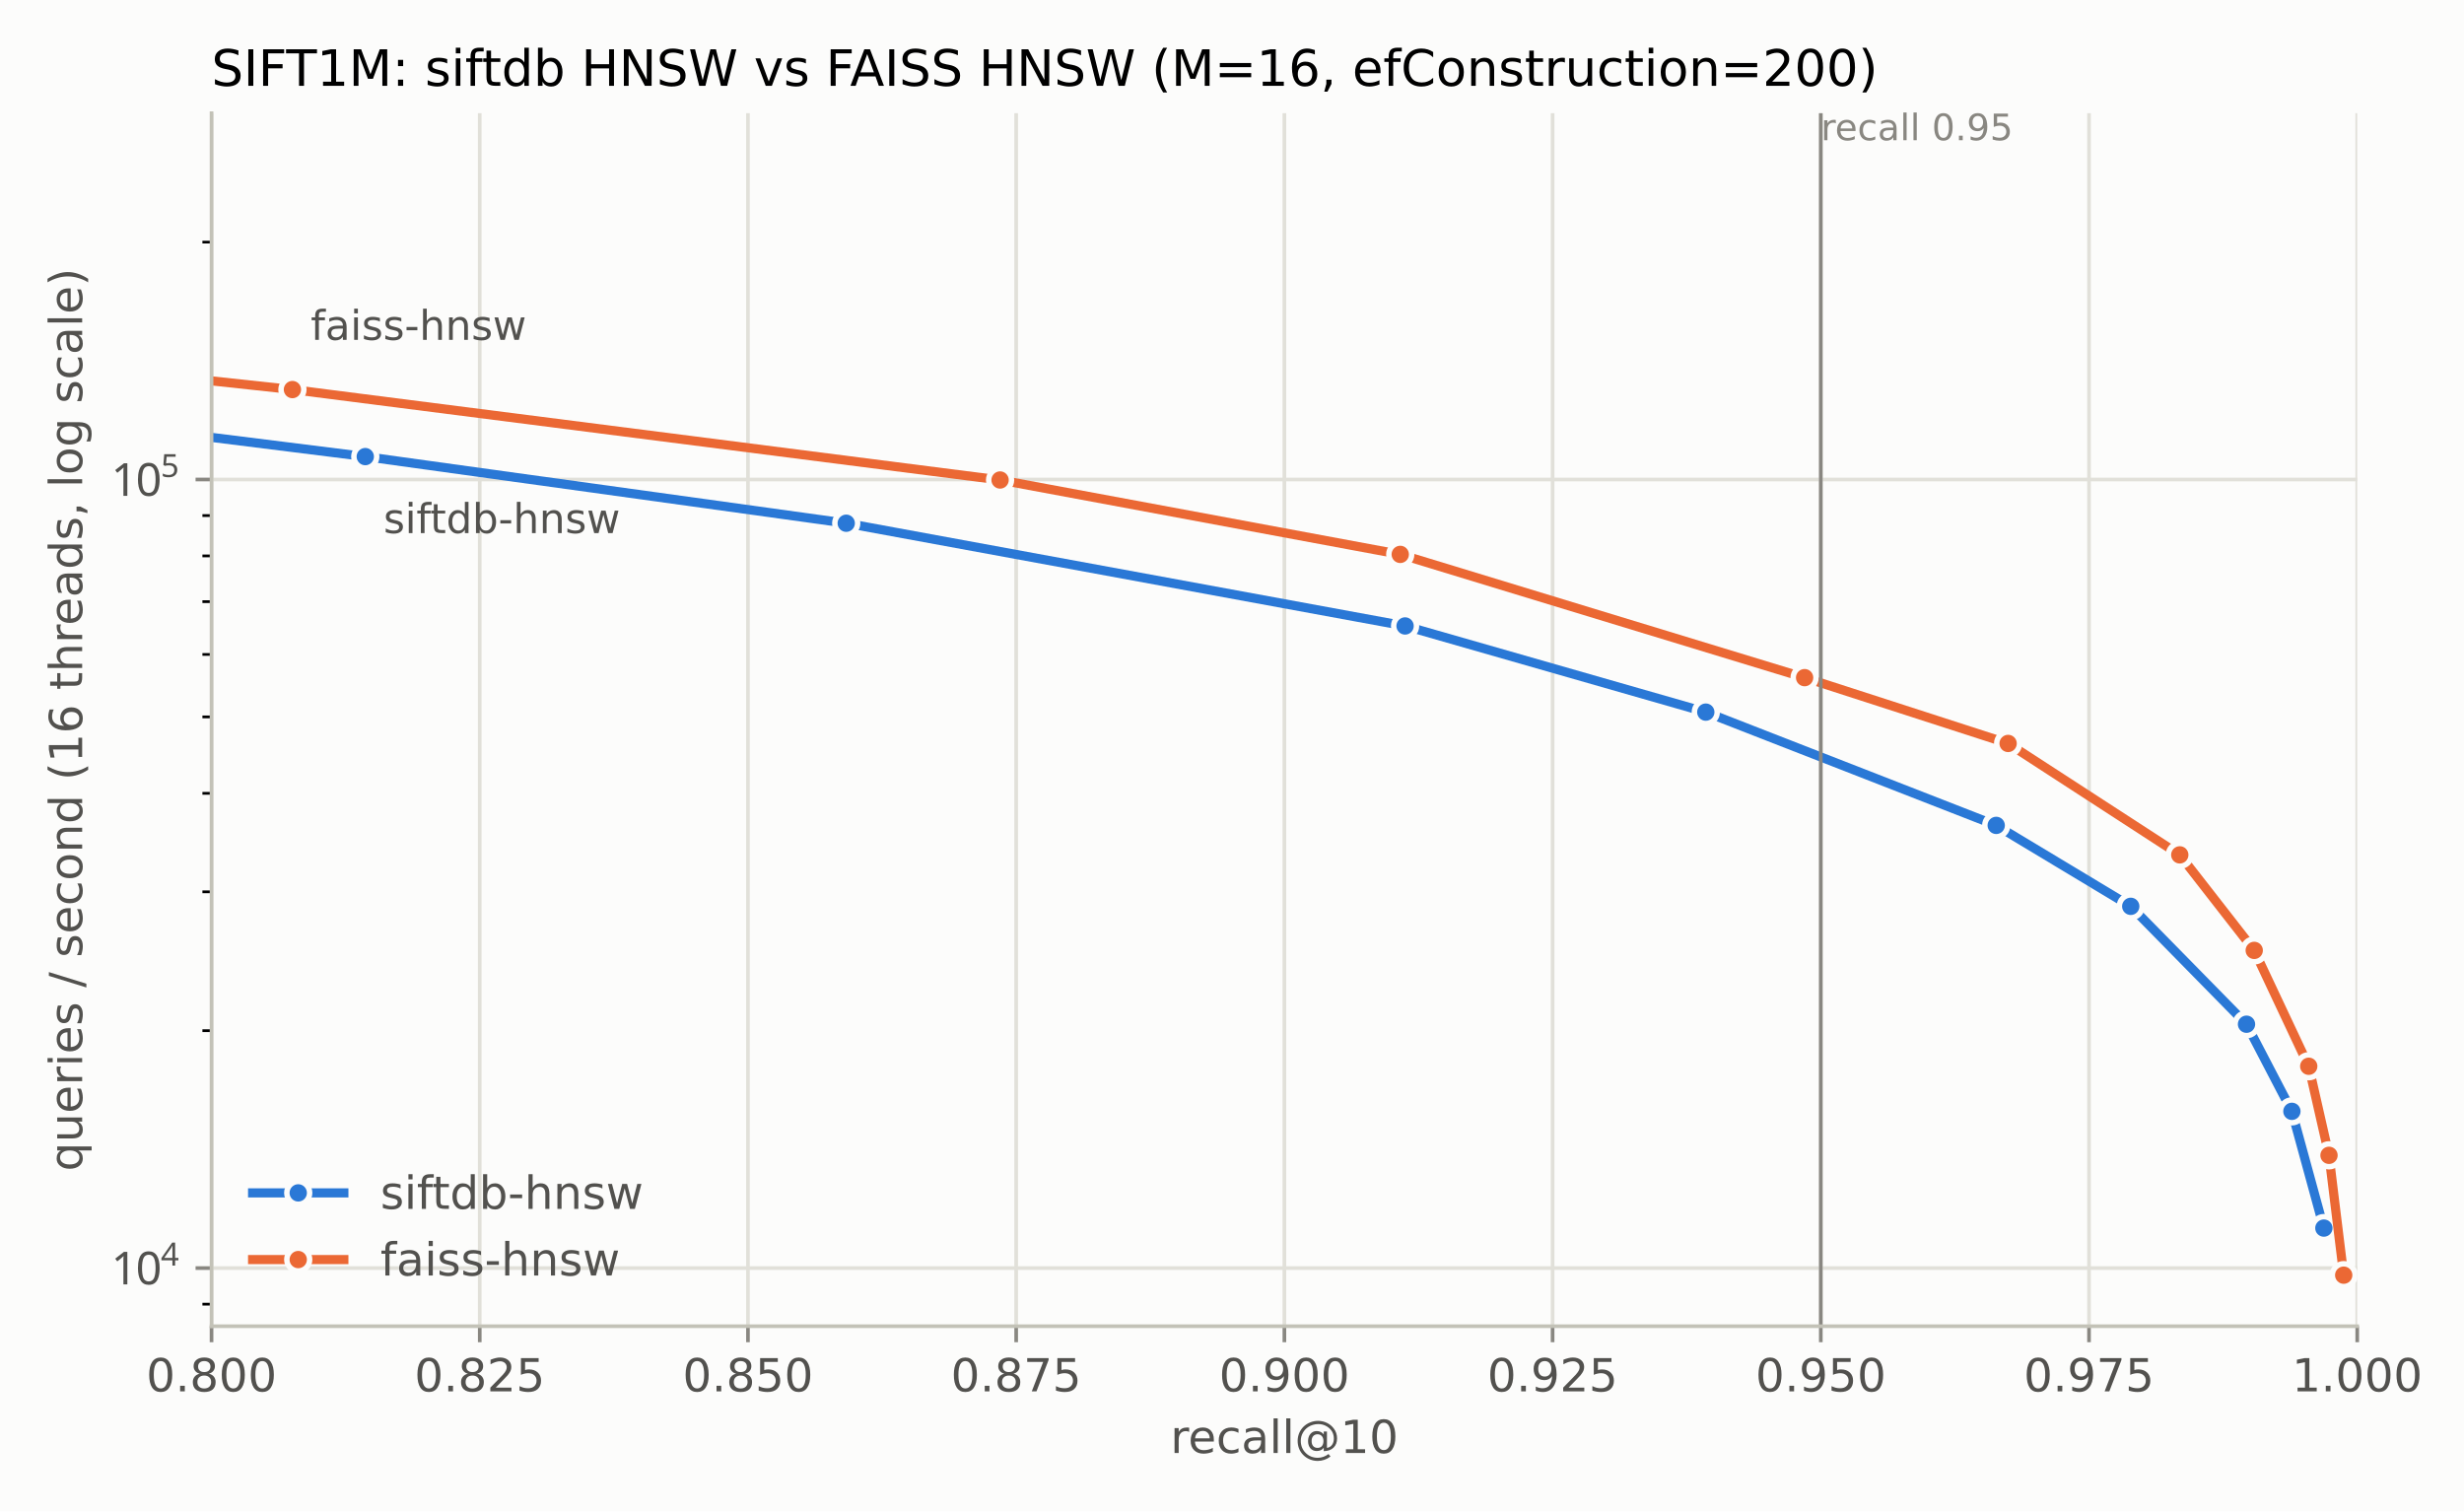
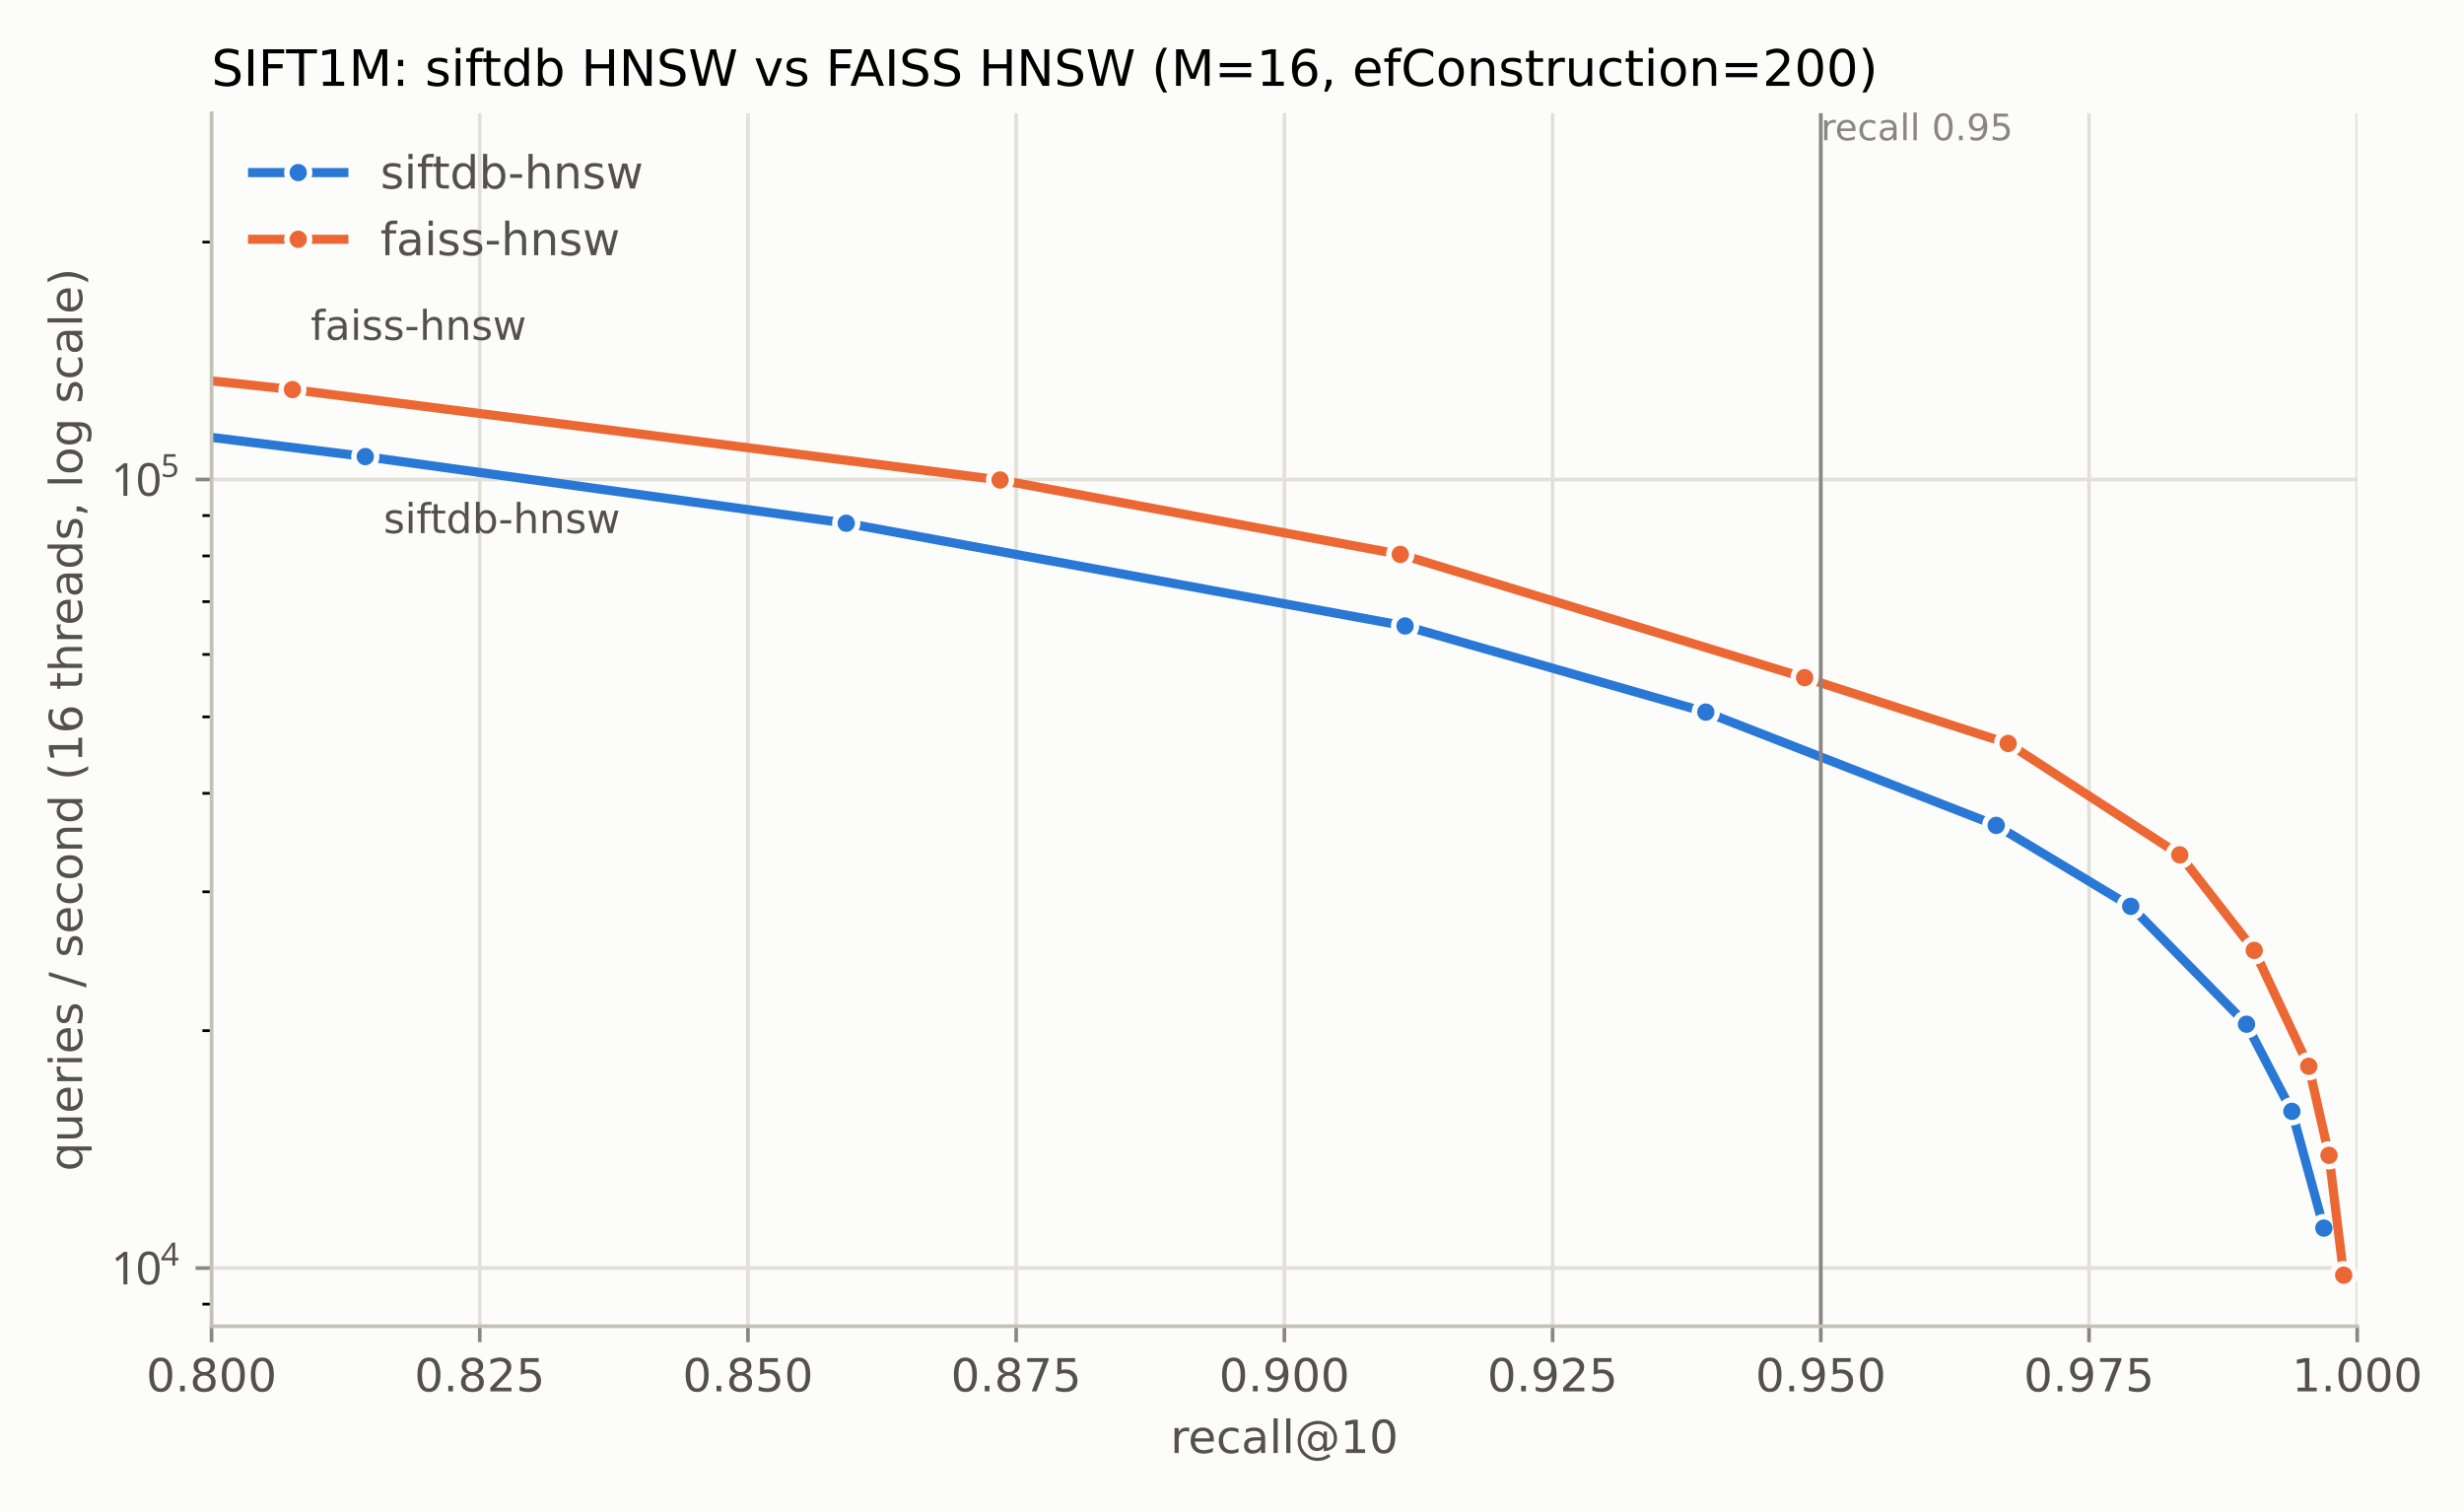
<svg xmlns="http://www.w3.org/2000/svg" xmlns:xlink="http://www.w3.org/1999/xlink" width="540pt" height="331.2pt" viewBox="0 0 540 331.2" version="1.1">
  <defs>
    <style type="text/css">*{stroke-linejoin: round; stroke-linecap: butt}</style>
  </defs>
  <g id="figure_1">
    <g id="patch_1">
      <path d="M 0 331.2  L 540 331.2  L 540 0  L 0 0  z " style="fill: #fcfcfb" />
    </g>
    <g id="axes_1">
      <g id="patch_2">
        <path d="M 46.36 290.63  L 516.6 290.63  L 516.6 24.808  L 46.36 24.808  z " style="fill: #fcfcfb" />
      </g>
      <g id="matplotlib.axis_1">
        <g id="xtick_1">
          <g id="line2d_1">
            <path d="M 46.36 290.63  L 46.36 24.808  " clip-path="url(#p88bbd1f9e2)" style="fill: none; stroke: #e1e0d9; stroke-width: 0.8; stroke-linecap: square" />
          </g>
          <g id="line2d_2">
            <defs>
              <path id="m669d03143e" d="M 0 0  L 0 3.5  " style="stroke: #898781; stroke-width: 0.8" />
            </defs>
            <g>
              <use xlink:href="#m669d03143e" x="46.36" y="290.63" style="fill: #898781; stroke: #898781; stroke-width: 0.8" />
            </g>
          </g>
          <g id="text_1">
            <text style="font-size: 10px; font-family: 'Segoe UI', 'DejaVu Sans', 'Bitstream Vera Sans', 'Computer Modern Sans Serif', 'Lucida Grande', 'Verdana', 'Geneva', 'Lucid', 'Arial', 'Helvetica', 'Avant Garde', sans-serif; text-anchor: middle; fill: #52514e" x="46.36" y="304.911" transform="rotate(-0 46.36027 304.9107)">0.800</text>
          </g>
        </g>
        <g id="xtick_2">
          <g id="line2d_3">
            <path d="M 105.14 290.63  L 105.14 24.808  " clip-path="url(#p88bbd1f9e2)" style="fill: none; stroke: #e1e0d9; stroke-width: 0.8; stroke-linecap: square" />
          </g>
          <g id="line2d_4">
            <g>
              <use xlink:href="#m669d03143e" x="105.14" y="290.63" style="fill: #898781; stroke: #898781; stroke-width: 0.8" />
            </g>
          </g>
          <g id="text_2">
            <text style="font-size: 10px; font-family: 'Segoe UI', 'DejaVu Sans', 'Bitstream Vera Sans', 'Computer Modern Sans Serif', 'Lucida Grande', 'Verdana', 'Geneva', 'Lucid', 'Arial', 'Helvetica', 'Avant Garde', sans-serif; text-anchor: middle; fill: #52514e" x="105.14" y="304.911" transform="rotate(-0 105.1402 304.9107)">0.825</text>
          </g>
        </g>
        <g id="xtick_3">
          <g id="line2d_5">
            <path d="M 163.92 290.63  L 163.92 24.808  " clip-path="url(#p88bbd1f9e2)" style="fill: none; stroke: #e1e0d9; stroke-width: 0.8; stroke-linecap: square" />
          </g>
          <g id="line2d_6">
            <g>
              <use xlink:href="#m669d03143e" x="163.92" y="290.63" style="fill: #898781; stroke: #898781; stroke-width: 0.8" />
            </g>
          </g>
          <g id="text_3">
            <text style="font-size: 10px; font-family: 'Segoe UI', 'DejaVu Sans', 'Bitstream Vera Sans', 'Computer Modern Sans Serif', 'Lucida Grande', 'Verdana', 'Geneva', 'Lucid', 'Arial', 'Helvetica', 'Avant Garde', sans-serif; text-anchor: middle; fill: #52514e" x="163.92" y="304.911" transform="rotate(-0 163.9202 304.9107)">0.850</text>
          </g>
        </g>
        <g id="xtick_4">
          <g id="line2d_7">
            <path d="M 222.7 290.63  L 222.7 24.808  " clip-path="url(#p88bbd1f9e2)" style="fill: none; stroke: #e1e0d9; stroke-width: 0.8; stroke-linecap: square" />
          </g>
          <g id="line2d_8">
            <g>
              <use xlink:href="#m669d03143e" x="222.7" y="290.63" style="fill: #898781; stroke: #898781; stroke-width: 0.8" />
            </g>
          </g>
          <g id="text_4">
            <text style="font-size: 10px; font-family: 'Segoe UI', 'DejaVu Sans', 'Bitstream Vera Sans', 'Computer Modern Sans Serif', 'Lucida Grande', 'Verdana', 'Geneva', 'Lucid', 'Arial', 'Helvetica', 'Avant Garde', sans-serif; text-anchor: middle; fill: #52514e" x="222.7" y="304.911" transform="rotate(-0 222.7002 304.9107)">0.875</text>
          </g>
        </g>
        <g id="xtick_5">
          <g id="line2d_9">
            <path d="M 281.48 290.63  L 281.48 24.808  " clip-path="url(#p88bbd1f9e2)" style="fill: none; stroke: #e1e0d9; stroke-width: 0.8; stroke-linecap: square" />
          </g>
          <g id="line2d_10">
            <g>
              <use xlink:href="#m669d03143e" x="281.48" y="290.63" style="fill: #898781; stroke: #898781; stroke-width: 0.8" />
            </g>
          </g>
          <g id="text_5">
            <text style="font-size: 10px; font-family: 'Segoe UI', 'DejaVu Sans', 'Bitstream Vera Sans', 'Computer Modern Sans Serif', 'Lucida Grande', 'Verdana', 'Geneva', 'Lucid', 'Arial', 'Helvetica', 'Avant Garde', sans-serif; text-anchor: middle; fill: #52514e" x="281.48" y="304.911" transform="rotate(-0 281.4801 304.9107)">0.900</text>
          </g>
        </g>
        <g id="xtick_6">
          <g id="line2d_11">
            <path d="M 340.26 290.63  L 340.26 24.808  " clip-path="url(#p88bbd1f9e2)" style="fill: none; stroke: #e1e0d9; stroke-width: 0.8; stroke-linecap: square" />
          </g>
          <g id="line2d_12">
            <g>
              <use xlink:href="#m669d03143e" x="340.26" y="290.63" style="fill: #898781; stroke: #898781; stroke-width: 0.8" />
            </g>
          </g>
          <g id="text_6">
            <text style="font-size: 10px; font-family: 'Segoe UI', 'DejaVu Sans', 'Bitstream Vera Sans', 'Computer Modern Sans Serif', 'Lucida Grande', 'Verdana', 'Geneva', 'Lucid', 'Arial', 'Helvetica', 'Avant Garde', sans-serif; text-anchor: middle; fill: #52514e" x="340.26" y="304.911" transform="rotate(-0 340.2601 304.9107)">0.925</text>
          </g>
        </g>
        <g id="xtick_7">
          <g id="line2d_13">
            <path d="M 399.04 290.63  L 399.04 24.808  " clip-path="url(#p88bbd1f9e2)" style="fill: none; stroke: #e1e0d9; stroke-width: 0.8; stroke-linecap: square" />
          </g>
          <g id="line2d_14">
            <g>
              <use xlink:href="#m669d03143e" x="399.04" y="290.63" style="fill: #898781; stroke: #898781; stroke-width: 0.8" />
            </g>
          </g>
          <g id="text_7">
            <text style="font-size: 10px; font-family: 'Segoe UI', 'DejaVu Sans', 'Bitstream Vera Sans', 'Computer Modern Sans Serif', 'Lucida Grande', 'Verdana', 'Geneva', 'Lucid', 'Arial', 'Helvetica', 'Avant Garde', sans-serif; text-anchor: middle; fill: #52514e" x="399.04" y="304.911" transform="rotate(-0 399.0401 304.9107)">0.950</text>
          </g>
        </g>
        <g id="xtick_8">
          <g id="line2d_15">
            <path d="M 457.82 290.63  L 457.82 24.808  " clip-path="url(#p88bbd1f9e2)" style="fill: none; stroke: #e1e0d9; stroke-width: 0.8; stroke-linecap: square" />
          </g>
          <g id="line2d_16">
            <g>
              <use xlink:href="#m669d03143e" x="457.82" y="290.63" style="fill: #898781; stroke: #898781; stroke-width: 0.8" />
            </g>
          </g>
          <g id="text_8">
            <text style="font-size: 10px; font-family: 'Segoe UI', 'DejaVu Sans', 'Bitstream Vera Sans', 'Computer Modern Sans Serif', 'Lucida Grande', 'Verdana', 'Geneva', 'Lucid', 'Arial', 'Helvetica', 'Avant Garde', sans-serif; text-anchor: middle; fill: #52514e" x="457.82" y="304.911" transform="rotate(-0 457.82 304.9107)">0.975</text>
          </g>
        </g>
        <g id="xtick_9">
          <g id="line2d_17">
            <path d="M 516.6 290.63  L 516.6 24.808  " clip-path="url(#p88bbd1f9e2)" style="fill: none; stroke: #e1e0d9; stroke-width: 0.8; stroke-linecap: square" />
          </g>
          <g id="line2d_18">
            <g>
              <use xlink:href="#m669d03143e" x="516.6" y="290.63" style="fill: #898781; stroke: #898781; stroke-width: 0.8" />
            </g>
          </g>
          <g id="text_9">
            <text style="font-size: 10px; font-family: 'Segoe UI', 'DejaVu Sans', 'Bitstream Vera Sans', 'Computer Modern Sans Serif', 'Lucida Grande', 'Verdana', 'Geneva', 'Lucid', 'Arial', 'Helvetica', 'Avant Garde', sans-serif; text-anchor: middle; fill: #52514e" x="516.6" y="304.911" transform="rotate(-0 516.6 304.9107)">1.000</text>
          </g>
        </g>
        <g id="text_10">
          <text style="font-size: 10px; font-family: 'Segoe UI', 'DejaVu Sans', 'Bitstream Vera Sans', 'Computer Modern Sans Serif', 'Lucida Grande', 'Verdana', 'Geneva', 'Lucid', 'Arial', 'Helvetica', 'Avant Garde', sans-serif; text-anchor: middle; fill: #52514e" x="281.48" y="318.418" transform="rotate(-0 281.4801 318.4184)">recall@10</text>
        </g>
      </g>
      <g id="matplotlib.axis_2">
        <g id="ytick_1">
          <g id="line2d_19">
            <path d="M 46.36 277.888  L 516.6 277.888  " clip-path="url(#p88bbd1f9e2)" style="fill: none; stroke: #e1e0d9; stroke-width: 0.8; stroke-linecap: square" />
          </g>
          <g id="line2d_20">
            <defs>
              <path id="mc027bce82f" d="M 0 0  L -3.5 0  " style="stroke: #898781; stroke-width: 0.8" />
            </defs>
            <g>
              <use xlink:href="#mc027bce82f" x="46.36" y="277.888" style="fill: #898781; stroke: #898781; stroke-width: 0.8" />
            </g>
          </g>
          <g id="text_11">
            <g style="fill: #52514e" transform="translate(24.36027 282.4377)">
              <text>
                <tspan x="0" y="-0.97" style="font-size: 10px; font-family: 'Segoe UI'; fill: #52514e">1</tspan>
                <tspan x="5.391" y="-0.97" style="font-size: 10px; font-family: 'Segoe UI'; fill: #52514e">0</tspan>
                <tspan x="10.877" y="-5.1" style="font-size: 7px; font-family: 'Segoe UI'; fill: #52514e">4</tspan>
              </text>
            </g>
          </g>
        </g>
        <g id="ytick_2">
          <g id="line2d_21">
            <path d="M 46.36 105.079  L 516.6 105.079  " clip-path="url(#p88bbd1f9e2)" style="fill: none; stroke: #e1e0d9; stroke-width: 0.8; stroke-linecap: square" />
          </g>
          <g id="line2d_22">
            <g>
              <use xlink:href="#mc027bce82f" x="46.36" y="105.079" style="fill: #898781; stroke: #898781; stroke-width: 0.8" />
            </g>
          </g>
          <g id="text_12">
            <g style="fill: #52514e" transform="translate(24.36027 109.629)">
              <text>
                <tspan x="0" y="-0.97" style="font-size: 10px; font-family: 'Segoe UI'; fill: #52514e">1</tspan>
                <tspan x="5.391" y="-0.97" style="font-size: 10px; font-family: 'Segoe UI'; fill: #52514e">0</tspan>
                <tspan x="10.877" y="-5.1" style="font-size: 7px; font-family: 'Segoe UI'; fill: #52514e">5</tspan>
              </text>
            </g>
          </g>
        </g>
        <g id="ytick_3">
          <g id="line2d_23">
            <defs>
              <path id="mbd341796da" d="M 0 0  L -2 0  " style="stroke: #000000; stroke-width: 0.6" />
            </defs>
            <g>
              <use xlink:href="#mbd341796da" x="46.36" y="285.795" style="stroke: #000000; stroke-width: 0.6" />
            </g>
          </g>
        </g>
        <g id="ytick_4">
          <g id="line2d_24">
            <g>
              <use xlink:href="#mbd341796da" x="46.36" y="225.867" style="stroke: #000000; stroke-width: 0.6" />
            </g>
          </g>
        </g>
        <g id="ytick_5">
          <g id="line2d_25">
            <g>
              <use xlink:href="#mbd341796da" x="46.36" y="195.437" style="stroke: #000000; stroke-width: 0.6" />
            </g>
          </g>
        </g>
        <g id="ytick_6">
          <g id="line2d_26">
            <g>
              <use xlink:href="#mbd341796da" x="46.36" y="173.847" style="stroke: #000000; stroke-width: 0.6" />
            </g>
          </g>
        </g>
        <g id="ytick_7">
          <g id="line2d_27">
            <g>
              <use xlink:href="#mbd341796da" x="46.36" y="157.1" style="stroke: #000000; stroke-width: 0.6" />
            </g>
          </g>
        </g>
        <g id="ytick_8">
          <g id="line2d_28">
            <g>
              <use xlink:href="#mbd341796da" x="46.36" y="143.416" style="stroke: #000000; stroke-width: 0.6" />
            </g>
          </g>
        </g>
        <g id="ytick_9">
          <g id="line2d_29">
            <g>
              <use xlink:href="#mbd341796da" x="46.36" y="131.847" style="stroke: #000000; stroke-width: 0.6" />
            </g>
          </g>
        </g>
        <g id="ytick_10">
          <g id="line2d_30">
            <g>
              <use xlink:href="#mbd341796da" x="46.36" y="121.826" style="stroke: #000000; stroke-width: 0.6" />
            </g>
          </g>
        </g>
        <g id="ytick_11">
          <g id="line2d_31">
            <g>
              <use xlink:href="#mbd341796da" x="46.36" y="112.986" style="stroke: #000000; stroke-width: 0.6" />
            </g>
          </g>
        </g>
        <g id="ytick_12">
          <g id="line2d_32">
            <g>
              <use xlink:href="#mbd341796da" x="46.36" y="53.058" style="stroke: #000000; stroke-width: 0.6" />
            </g>
          </g>
        </g>
        <g id="text_13">
          <text style="font-size: 10px; font-family: 'Segoe UI', 'DejaVu Sans', 'Bitstream Vera Sans', 'Computer Modern Sans Serif', 'Lucida Grande', 'Verdana', 'Geneva', 'Lucid', 'Arial', 'Helvetica', 'Avant Garde', sans-serif; text-anchor: middle; fill: #52514e" x="18.007" y="157.719" transform="rotate(-90 18.00715 157.7194)">queries / second (16 threads, log scale)</text>
        </g>
      </g>
      <g id="line2d_33">
        <path d="M -1 89.93  L 80.053 100.059  L 185.457 114.662  L 307.931 137.174  L 373.835 156.057  L 437.482 180.878  L 466.966 198.616  L 492.336 224.449  L 502.281 243.541  L 509.288 269.127  " clip-path="url(#p88bbd1f9e2)" style="fill: none; stroke: #2a78d6; stroke-width: 2; stroke-linecap: square" />
        <defs>
          <path id="md389fbe863" d="M 0 2.5  C 0.663 2.5 1.299 2.237 1.768 1.768  C 2.237 1.299 2.5 0.663 2.5 0  C 2.5 -0.663 2.237 -1.299 1.768 -1.768  C 1.299 -2.237 0.663 -2.5 0 -2.5  C -0.663 -2.5 -1.299 -2.237 -1.768 -1.768  C -2.237 -1.299 -2.5 -0.663 -2.5 0  C -2.5 0.663 -2.237 1.299 -1.768 1.768  C -1.299 2.237 -0.663 2.5 0 2.5  z " style="stroke: #fcfcfb; stroke-width: 1.2" />
        </defs>
        <g clip-path="url(#p88bbd1f9e2)">
          <use xlink:href="#md389fbe863" x="-1" y="89.93" style="fill: #2a78d6; stroke: #fcfcfb; stroke-width: 1.2" />
          <use xlink:href="#md389fbe863" x="80.053" y="100.059" style="fill: #2a78d6; stroke: #fcfcfb; stroke-width: 1.2" />
          <use xlink:href="#md389fbe863" x="185.457" y="114.662" style="fill: #2a78d6; stroke: #fcfcfb; stroke-width: 1.2" />
          <use xlink:href="#md389fbe863" x="307.931" y="137.174" style="fill: #2a78d6; stroke: #fcfcfb; stroke-width: 1.2" />
          <use xlink:href="#md389fbe863" x="373.835" y="156.057" style="fill: #2a78d6; stroke: #fcfcfb; stroke-width: 1.2" />
          <use xlink:href="#md389fbe863" x="437.482" y="180.878" style="fill: #2a78d6; stroke: #fcfcfb; stroke-width: 1.2" />
          <use xlink:href="#md389fbe863" x="466.966" y="198.616" style="fill: #2a78d6; stroke: #fcfcfb; stroke-width: 1.2" />
          <use xlink:href="#md389fbe863" x="492.336" y="224.449" style="fill: #2a78d6; stroke: #fcfcfb; stroke-width: 1.2" />
          <use xlink:href="#md389fbe863" x="502.281" y="243.541" style="fill: #2a78d6; stroke: #fcfcfb; stroke-width: 1.2" />
          <use xlink:href="#md389fbe863" x="509.288" y="269.127" style="fill: #2a78d6; stroke: #fcfcfb; stroke-width: 1.2" />
        </g>
      </g>
      <g id="line2d_34">
        <path d="M -1 78.356  L 64.088 85.372  L 219.173 105.188  L 306.873 121.492  L 395.49 148.5  L 440.092 162.921  L 477.711 187.338  L 494.028 208.272  L 505.973 233.664  L 510.416 253.18  L 513.637 279.443  " clip-path="url(#p88bbd1f9e2)" style="fill: none; stroke: #eb6834; stroke-width: 2; stroke-linecap: square" />
        <defs>
          <path id="m1fd09e1a79" d="M 0 2.5  C 0.663 2.5 1.299 2.237 1.768 1.768  C 2.237 1.299 2.5 0.663 2.5 0  C 2.5 -0.663 2.237 -1.299 1.768 -1.768  C 1.299 -2.237 0.663 -2.5 0 -2.5  C -0.663 -2.5 -1.299 -2.237 -1.768 -1.768  C -2.237 -1.299 -2.5 -0.663 -2.5 0  C -2.5 0.663 -2.237 1.299 -1.768 1.768  C -1.299 2.237 -0.663 2.5 0 2.5  z " style="stroke: #fcfcfb; stroke-width: 1.2" />
        </defs>
        <g clip-path="url(#p88bbd1f9e2)">
          <use xlink:href="#m1fd09e1a79" x="-1" y="78.356" style="fill: #eb6834; stroke: #fcfcfb; stroke-width: 1.2" />
          <use xlink:href="#m1fd09e1a79" x="64.088" y="85.372" style="fill: #eb6834; stroke: #fcfcfb; stroke-width: 1.2" />
          <use xlink:href="#m1fd09e1a79" x="219.173" y="105.188" style="fill: #eb6834; stroke: #fcfcfb; stroke-width: 1.2" />
          <use xlink:href="#m1fd09e1a79" x="306.873" y="121.492" style="fill: #eb6834; stroke: #fcfcfb; stroke-width: 1.2" />
          <use xlink:href="#m1fd09e1a79" x="395.49" y="148.5" style="fill: #eb6834; stroke: #fcfcfb; stroke-width: 1.2" />
          <use xlink:href="#m1fd09e1a79" x="440.092" y="162.921" style="fill: #eb6834; stroke: #fcfcfb; stroke-width: 1.2" />
          <use xlink:href="#m1fd09e1a79" x="477.711" y="187.338" style="fill: #eb6834; stroke: #fcfcfb; stroke-width: 1.2" />
          <use xlink:href="#m1fd09e1a79" x="494.028" y="208.272" style="fill: #eb6834; stroke: #fcfcfb; stroke-width: 1.2" />
          <use xlink:href="#m1fd09e1a79" x="505.973" y="233.664" style="fill: #eb6834; stroke: #fcfcfb; stroke-width: 1.2" />
          <use xlink:href="#m1fd09e1a79" x="510.416" y="253.18" style="fill: #eb6834; stroke: #fcfcfb; stroke-width: 1.2" />
          <use xlink:href="#m1fd09e1a79" x="513.637" y="279.443" style="fill: #eb6834; stroke: #fcfcfb; stroke-width: 1.2" />
        </g>
      </g>
      <g id="line2d_35">
        <path d="M 399.04 290.63  L 399.04 24.808  " clip-path="url(#p88bbd1f9e2)" style="fill: none; stroke: #898781; stroke-width: 0.8; stroke-linecap: square" />
      </g>
      <g id="patch_3">
        <path d="M 46.36 290.63  L 46.36 24.808  " style="fill: none; stroke: #c3c2b7; stroke-width: 0.8; stroke-linejoin: miter; stroke-linecap: square" />
      </g>
      <g id="patch_4">
        <path d="M 46.36 290.63  L 516.6 290.63  " style="fill: none; stroke: #c3c2b7; stroke-width: 0.8; stroke-linejoin: miter; stroke-linecap: square" />
      </g>
      <g id="text_14">
        <text style="font-size: 9px; font-family: 'Segoe UI', 'DejaVu Sans', 'Bitstream Vera Sans', 'Computer Modern Sans Serif', 'Lucida Grande', 'Verdana', 'Geneva', 'Lucid', 'Arial', 'Helvetica', 'Avant Garde', sans-serif; text-anchor: start; fill: #52514e" x="84.053" y="116.818" transform="rotate(-0 84.05295 116.8178)">siftdb-hnsw</text>
      </g>
      <g id="text_15">
        <text style="font-size: 9px; font-family: 'Segoe UI', 'DejaVu Sans', 'Bitstream Vera Sans', 'Computer Modern Sans Serif', 'Lucida Grande', 'Verdana', 'Geneva', 'Lucid', 'Arial', 'Helvetica', 'Avant Garde', sans-serif; text-anchor: start; fill: #52514e" x="68.088" y="74.478" transform="rotate(-0 68.08831 74.47803)">faiss-hnsw</text>
      </g>
      <g id="text_16">
        <text style="font-size: 8px; font-family: 'Segoe UI', 'DejaVu Sans', 'Bitstream Vera Sans', 'Computer Modern Sans Serif', 'Lucida Grande', 'Verdana', 'Geneva', 'Lucid', 'Arial', 'Helvetica', 'Avant Garde', sans-serif; text-anchor: start; fill: #898781" x="399.04" y="30.731" transform="rotate(-0 399.0401 30.7308)"> recall 0.95</text>
      </g>
      <g id="text_17">
        <text style="font-size: 11px; font-family: 'Segoe UI', 'DejaVu Sans', 'Bitstream Vera Sans', 'Computer Modern Sans Serif', 'Lucida Grande', 'Verdana', 'Geneva', 'Lucid', 'Arial', 'Helvetica', 'Avant Garde', sans-serif; text-anchor: start" x="46.36" y="18.808" transform="rotate(-0 46.36027 18.8083)">SIFT1M: siftdb HNSW vs FAISS HNSW (M=16, efConstruction=200)</text>
      </g>
      <g id="legend_1">
        <g id="line2d_36">
-           <path d="M 55.36 261.412  L 65.36 261.412  L 75.36 261.412  " style="fill: none; stroke: #2a78d6; stroke-width: 2; stroke-linecap: square" />
+           <path d="M 55.36 37.818  L 65.36 37.818  L 75.36 37.818  " style="fill: none; stroke: #2a78d6; stroke-width: 2; stroke-linecap: square" />
          <g>
-             <use xlink:href="#md389fbe863" x="65.36" y="261.412" style="fill: #2a78d6; stroke: #fcfcfb; stroke-width: 1.2" />
+             <use xlink:href="#md389fbe863" x="65.36" y="37.818" style="fill: #2a78d6; stroke: #fcfcfb; stroke-width: 1.2" />
          </g>
        </g>
        <g id="text_18">
-           <text style="font-size: 10px; font-family: 'Segoe UI', 'DejaVu Sans', 'Bitstream Vera Sans', 'Computer Modern Sans Serif', 'Lucida Grande', 'Verdana', 'Geneva', 'Lucid', 'Arial', 'Helvetica', 'Avant Garde', sans-serif; text-anchor: start; fill: #52514e" x="83.36" y="264.912" transform="rotate(-0 83.36027 264.9121)">siftdb-hnsw</text>
+           <text style="font-size: 10px; font-family: 'Segoe UI', 'DejaVu Sans', 'Bitstream Vera Sans', 'Computer Modern Sans Serif', 'Lucida Grande', 'Verdana', 'Geneva', 'Lucid', 'Arial', 'Helvetica', 'Avant Garde', sans-serif; text-anchor: start; fill: #52514e" x="83.36" y="41.318" transform="rotate(-0 83.36027 41.31768)">siftdb-hnsw</text>
        </g>
        <g id="line2d_37">
-           <path d="M 55.36 276.026  L 65.36 276.026  L 75.36 276.026  " style="fill: none; stroke: #eb6834; stroke-width: 2; stroke-linecap: square" />
+           <path d="M 55.36 52.432  L 65.36 52.432  L 75.36 52.432  " style="fill: none; stroke: #eb6834; stroke-width: 2; stroke-linecap: square" />
          <g>
-             <use xlink:href="#m1fd09e1a79" x="65.36" y="276.026" style="fill: #eb6834; stroke: #fcfcfb; stroke-width: 1.2" />
+             <use xlink:href="#m1fd09e1a79" x="65.36" y="52.432" style="fill: #eb6834; stroke: #fcfcfb; stroke-width: 1.2" />
          </g>
        </g>
        <g id="text_19">
-           <text style="font-size: 10px; font-family: 'Segoe UI', 'DejaVu Sans', 'Bitstream Vera Sans', 'Computer Modern Sans Serif', 'Lucida Grande', 'Verdana', 'Geneva', 'Lucid', 'Arial', 'Helvetica', 'Avant Garde', sans-serif; text-anchor: start; fill: #52514e" x="83.36" y="279.526" transform="rotate(-0 83.36027 279.526)">faiss-hnsw</text>
+           <text style="font-size: 10px; font-family: 'Segoe UI', 'DejaVu Sans', 'Bitstream Vera Sans', 'Computer Modern Sans Serif', 'Lucida Grande', 'Verdana', 'Geneva', 'Lucid', 'Arial', 'Helvetica', 'Avant Garde', sans-serif; text-anchor: start; fill: #52514e" x="83.36" y="55.932" transform="rotate(-0 83.36027 55.93154)">faiss-hnsw</text>
        </g>
      </g>
    </g>
  </g>
  <defs>
    <clipPath id="p88bbd1f9e2">
      <rect x="46.36" y="24.808" width="470.24" height="265.822" />
    </clipPath>
  </defs>
</svg>
